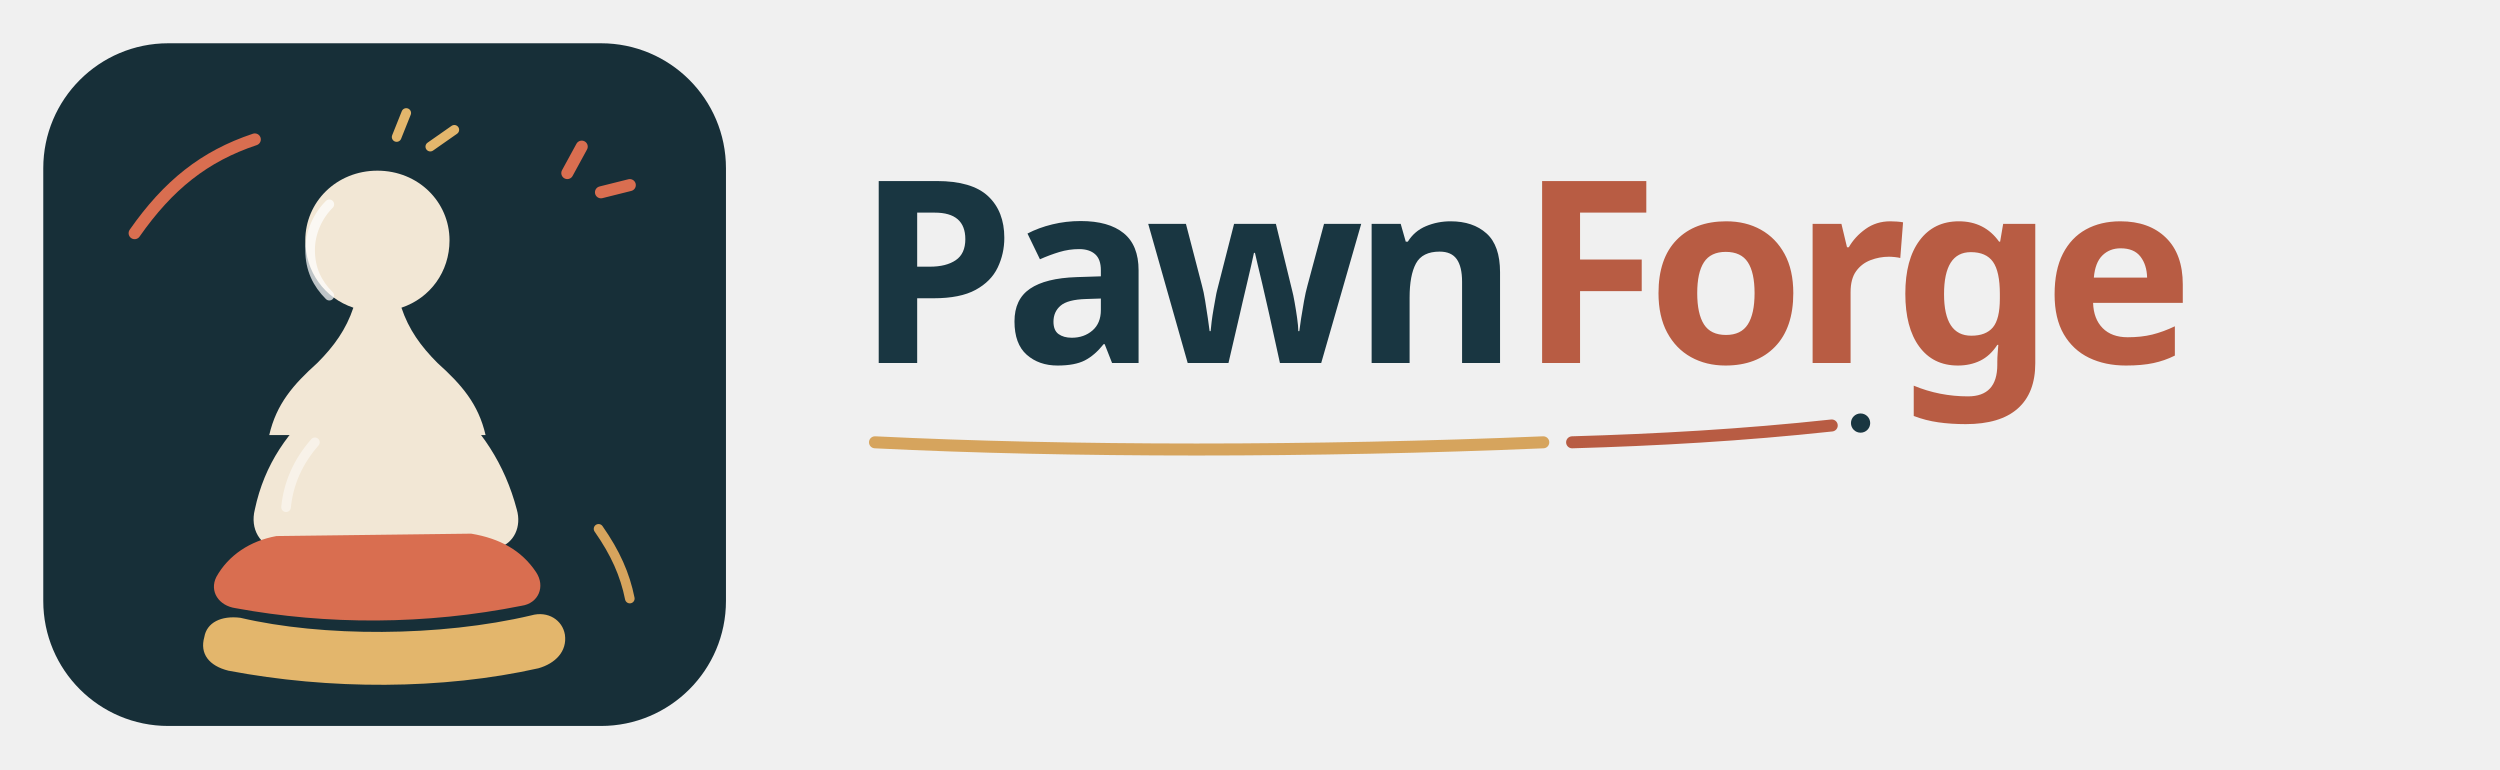
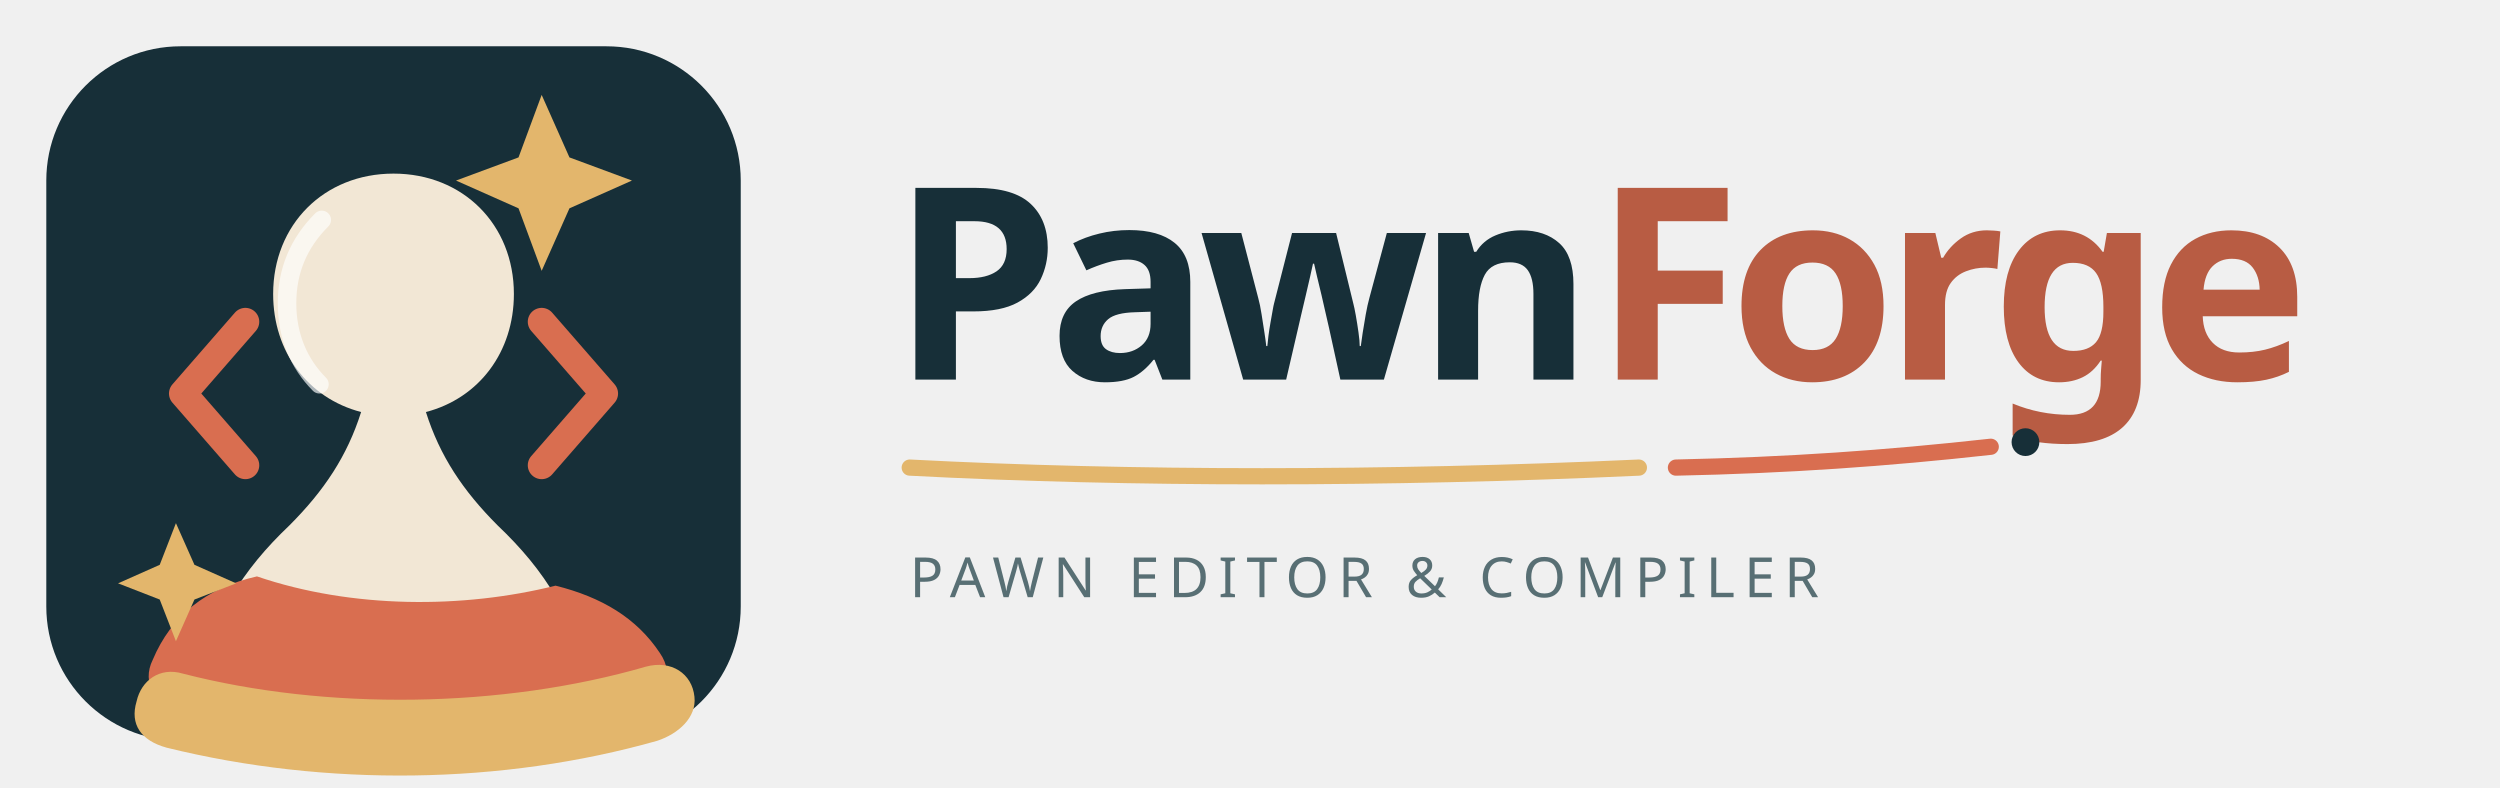
- <svg xmlns="http://www.w3.org/2000/svg" width="1040" height="320" viewBox="0 0 1040 320" role="img" aria-labelledby="title desc">
-   <g transform="translate(18 18)">
-     <rect width="284" height="284" rx="52" fill="#172F38" />
-     <path d="M38 79c14-20 29-32 50-39" fill="none" stroke="#D96E50" stroke-width="5" stroke-linecap="round" />
-     <path d="M231 202c7 10 11 19 13 29" fill="none" stroke="#D6A45D" stroke-width="4" stroke-linecap="round" />
-     <path d="M218 54l6-11m8 19 12-3" fill="none" stroke="#D96E50" stroke-width="5" stroke-linecap="round" />
-     <path d="M139 53c-17 0-30 13-30 29 0 13 8 24 20 28-3 9-8 16-15 23-10 9-17 17-20 30h90c-3-13-10-21-20-30-7-7-12-14-15-23 12-4 20-15 20-28 0-16-13-29-30-29z" fill="#F2E7D5" />
-     <path d="M116 149c-14 12-24 26-28 45-2 8 2 15 10 17 14 4 27 6 42 6 17 0 34-2 49-7 7-2 10-9 8-16-5-19-15-34-29-46" fill="#F2E7D5" />
-     <path d="M97 205c-11 2-20 8-25 17-3 6 1 12 8 13 38 7 79 7 119-1 7-1 10-8 6-14-6-9-15-14-27-16" fill="#D96E50" />
-     <path d="M82 239c34 8 83 8 121-1 7-2 13 2 14 8 1 7-4 12-11 14-40 9-87 9-129 1-8-2-12-7-10-14 1-6 7-9 15-8z" fill="#E3B66C" />
-     <path d="M119 67c-5 5-8 12-8 19 0 8 3 14 8 19" fill="none" stroke="#FFFFFF" stroke-opacity=".72" stroke-width="4" stroke-linecap="round" />
-     <path d="M113 166c-7 8-11 17-12 27" fill="none" stroke="#FFFFFF" stroke-opacity=".48" stroke-width="4" stroke-linecap="round" />
-     <path d="M147 39l4-10m10 14 10-7" fill="none" stroke="#E3B66C" stroke-width="4" stroke-linecap="round" />
+ <svg xmlns="http://www.w3.org/2000/svg" width="1080" height="340" viewBox="0 0 1080 340" role="img" aria-labelledby="title desc">
+   <g transform="translate(20 20)">
+     <rect width="300" height="300" rx="58" fill="#172F38" />
+     <path d="M86 119l-27 31 27 31M214 119l27 31-27 31" fill="none" stroke="#D96E50" stroke-width="12" stroke-linecap="round" stroke-linejoin="round" />
+     <path d="M150 55c-30 0-52 22-52 52 0 25 15 45 38 51-6 19-16 34-31 49-20 19-34 40-40 72h170c-6-32-20-53-40-72-15-15-25-30-31-49 23-6 38-26 38-51 0-30-22-52-52-52z" fill="#F2E7D5" />
+     <path d="M91 229c-22 5-37 17-45 36-5 10 1 20 13 23 63 15 133 14 197-2 11-3 16-14 9-24-10-15-25-24-45-29-40 10-88 10-129-4z" fill="#D96E50" />
+     <path d="M59 271c62 16 138 15 200-3 11-3 20 3 21 13 1 9-7 16-16 19-67 19-143 20-212 3-11-3-16-10-13-20 2-9 10-15 20-12z" fill="#E3B66C" />
+     <path d="M204 48l10-27 12 27 27 10-27 12-12 27-10-27-27-12zM49 224l7-18 8 18 18 8-18 7-8 18-7-18-18-7z" fill="#E3B66C" />
+     <path d="M119 75c-10 10-15 22-15 36 0 14 5 26 14 35" fill="none" stroke="#fff" stroke-opacity=".65" stroke-width="8" stroke-linecap="round" />
  </g>
-   <g transform="translate(356 0)">
-     <text x="0" y="151" font-family="Trebuchet MS, Avenir Next, Segoe UI, sans-serif" font-size="106" font-weight="700" letter-spacing="-5" fill="#193641">Pawn<tspan fill="#B85C43">Forge</tspan>
+   <g transform="translate(385 0)">
+     <text x="0" y="164" font-family="Trebuchet MS, Avenir Next, Segoe UI, sans-serif" font-size="116" font-weight="700" letter-spacing="-5" fill="#172F38">Pawn<tspan fill="#B85C43">Forge</tspan>
    </text>
-     <path d="M8 184c81 4 183 4 278 0" fill="none" stroke="#D6A45D" stroke-width="5" stroke-linecap="round" />
-     <path d="M298 184c35-1 71-3 108-7" fill="none" stroke="#B85C43" stroke-width="5" stroke-linecap="round" />
-     <circle cx="418" cy="176" r="4" fill="#193641" />
+     <path d="M8 202c95 5 206 5 315 0" fill="none" stroke="#E3B66C" stroke-width="7" stroke-linecap="round" />
+     <path d="M339 202c48-1 91-4 136-9" fill="none" stroke="#D96E50" stroke-width="7" stroke-linecap="round" />
+     <circle cx="490" cy="191" r="6" fill="#172F38" />
+     <text x="8" y="258" font-family="Avenir Next, Segoe UI, sans-serif" font-size="24" font-weight="500" letter-spacing="4" fill="#586F74">PAWN EDITOR &amp; COMPILER</text>
  </g>
</svg>
